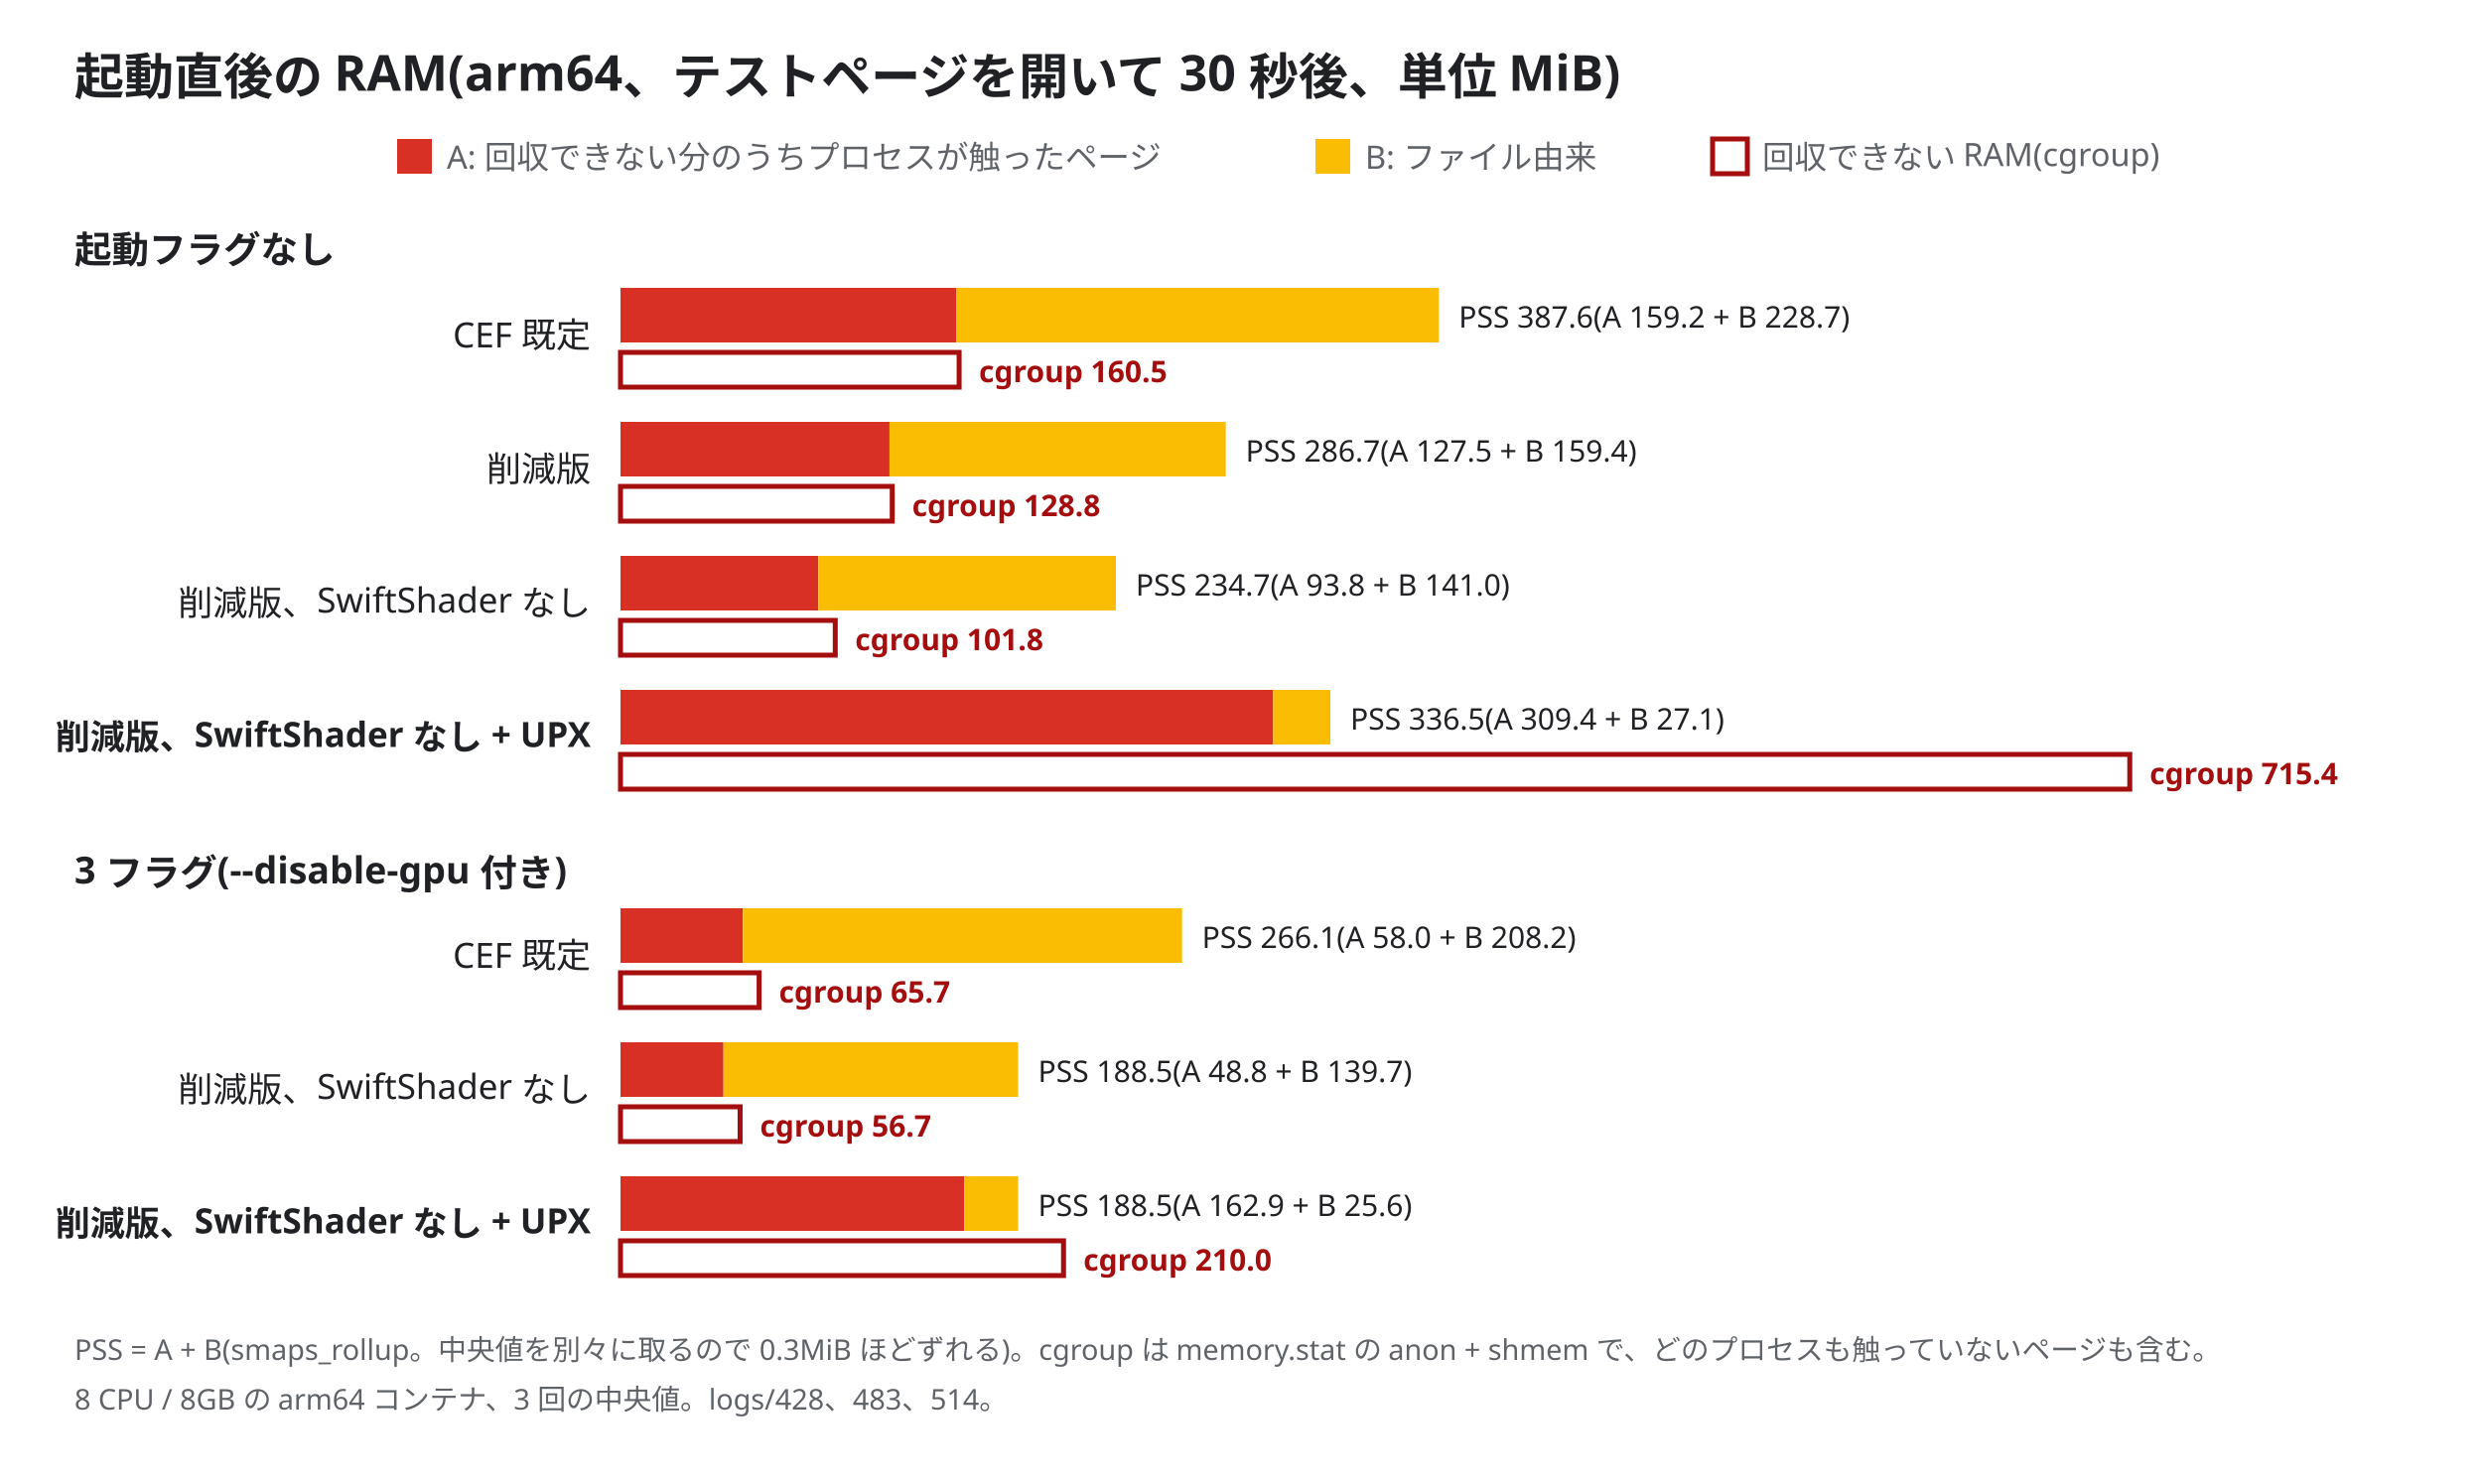
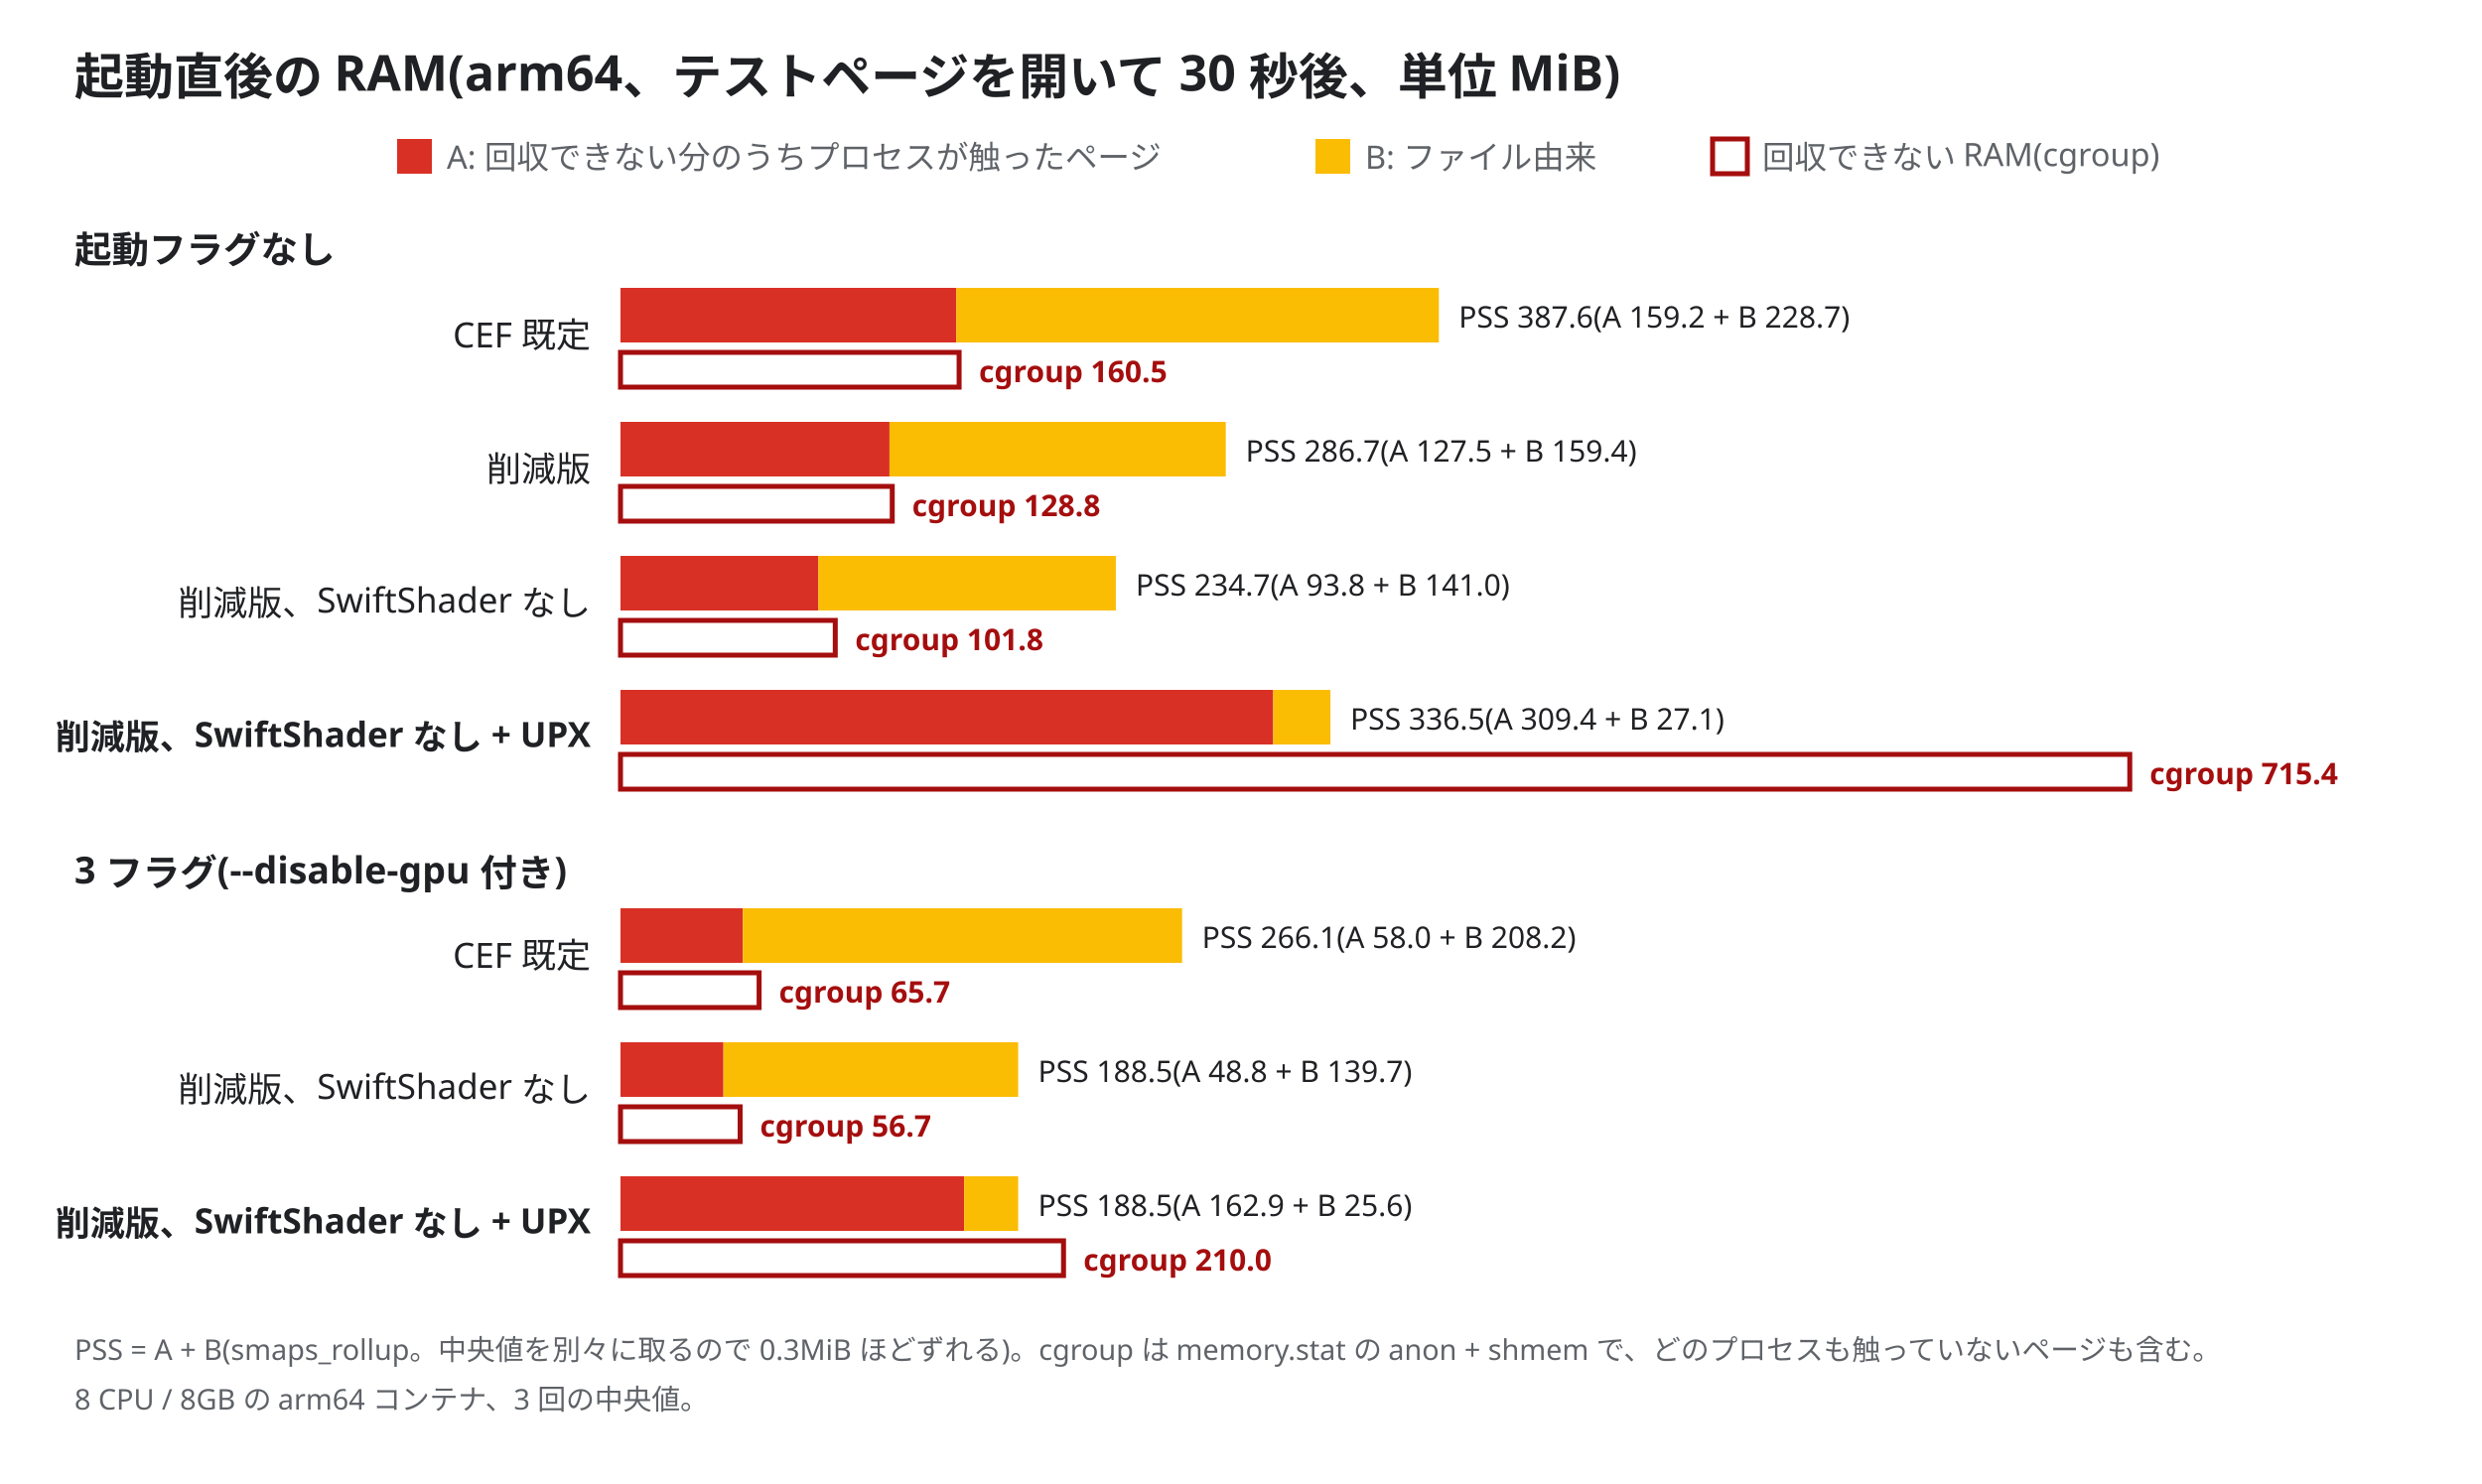
<svg xmlns="http://www.w3.org/2000/svg" width="1000" height="598" viewBox="0 0 1000 598" font-family="Hiragino Sans, Hiragino Kaku Gothic ProN, sans-serif">
  <rect width="1000" height="598" fill="#fff" />
  <text x="30" y="38" font-size="20" text-anchor="start" fill="#202124" font-weight="bold">起動直後の RAM(arm64、テストページを開いて 30 秒後、単位 MiB)</text>
  <rect x="160" y="56" width="14" height="14" rx="0" fill="#d93025" stroke="none" stroke-width="1" />
  <text x="180" y="68" font-size="13" text-anchor="start" fill="#5f6368">A: 回収できない分のうちプロセスが触ったページ</text>
  <rect x="530" y="56" width="14" height="14" rx="0" fill="#fbbc04" stroke="none" stroke-width="1" />
  <text x="550" y="68" font-size="13" text-anchor="start" fill="#5f6368">B: ファイル由来</text>
  <rect x="690" y="56" width="14" height="14" rx="0" fill="#fff" stroke="#a50e0e" stroke-width="2" />
  <text x="710" y="68" font-size="13" text-anchor="start" fill="#5f6368">回収できない RAM(cgroup)</text>
  <text x="30" y="106" font-size="15" text-anchor="start" fill="#202124" font-weight="bold">起動フラグなし</text>
  <text x="238" y="140" font-size="14" text-anchor="end" fill="#202124">CEF 既定</text>
  <rect x="250" y="116" width="135.32" height="22" rx="0" fill="#d93025" stroke="none" stroke-width="1" />
  <rect x="385.32" y="116" width="194.395" height="22" rx="0" fill="#fbbc04" stroke="none" stroke-width="1" />
  <text x="587.715" y="132" font-size="12" text-anchor="start" fill="#202124">PSS 387.6(A 159.2 + B 228.7)</text>
  <rect x="250" y="142" width="136.425" height="14" rx="0" fill="#fff" stroke="#a50e0e" stroke-width="2" />
  <text x="394.425" y="154" font-size="12" text-anchor="start" fill="#a50e0e" font-weight="bold">cgroup 160.5</text>
  <text x="238" y="194" font-size="14" text-anchor="end" fill="#202124">削減版</text>
  <rect x="250" y="170" width="108.375" height="22" rx="0" fill="#d93025" stroke="none" stroke-width="1" />
  <rect x="358.375" y="170" width="135.49" height="22" rx="0" fill="#fbbc04" stroke="none" stroke-width="1" />
  <text x="501.865" y="186" font-size="12" text-anchor="start" fill="#202124">PSS 286.7(A 127.5 + B 159.4)</text>
  <rect x="250" y="196" width="109.48" height="14" rx="0" fill="#fff" stroke="#a50e0e" stroke-width="2" />
  <text x="367.48" y="208" font-size="12" text-anchor="start" fill="#a50e0e" font-weight="bold">cgroup 128.8</text>
  <text x="238" y="248" font-size="14" text-anchor="end" fill="#202124">削減版、SwiftShader なし</text>
  <rect x="250" y="224" width="79.73" height="22" rx="0" fill="#d93025" stroke="none" stroke-width="1" />
  <rect x="329.73" y="224" width="119.85" height="22" rx="0" fill="#fbbc04" stroke="none" stroke-width="1" />
  <text x="457.58" y="240" font-size="12" text-anchor="start" fill="#202124">PSS 234.7(A 93.8 + B 141.0)</text>
  <rect x="250" y="250" width="86.53" height="14" rx="0" fill="#fff" stroke="#a50e0e" stroke-width="2" />
  <text x="344.53" y="262" font-size="12" text-anchor="start" fill="#a50e0e" font-weight="bold">cgroup 101.8</text>
  <text x="238" y="302" font-size="14" text-anchor="end" fill="#202124" font-weight="bold">削減版、SwiftShader なし + UPX</text>
  <rect x="250" y="278" width="262.99" height="22" rx="0" fill="#d93025" stroke="none" stroke-width="1" />
  <rect x="512.99" y="278" width="23.035" height="22" rx="0" fill="#fbbc04" stroke="none" stroke-width="1" />
  <text x="544.025" y="294" font-size="12" text-anchor="start" fill="#202124">PSS 336.5(A 309.4 + B 27.1)</text>
  <rect x="250" y="304" width="608.09" height="14" rx="0" fill="#fff" stroke="#a50e0e" stroke-width="2" />
  <text x="866.09" y="316" font-size="12" text-anchor="start" fill="#a50e0e" font-weight="bold">cgroup 715.4</text>
  <text x="30" y="356" font-size="15" text-anchor="start" fill="#202124" font-weight="bold">3 フラグ(--disable-gpu 付き)</text>
  <text x="238" y="390" font-size="14" text-anchor="end" fill="#202124">CEF 既定</text>
  <rect x="250" y="366" width="49.3" height="22" rx="0" fill="#d93025" stroke="none" stroke-width="1" />
  <rect x="299.3" y="366" width="176.97" height="22" rx="0" fill="#fbbc04" stroke="none" stroke-width="1" />
  <text x="484.27" y="382" font-size="12" text-anchor="start" fill="#202124">PSS 266.1(A 58.0 + B 208.2)</text>
  <rect x="250" y="392" width="55.845" height="14" rx="0" fill="#fff" stroke="#a50e0e" stroke-width="2" />
  <text x="313.845" y="404" font-size="12" text-anchor="start" fill="#a50e0e" font-weight="bold">cgroup 65.7</text>
  <text x="238" y="444" font-size="14" text-anchor="end" fill="#202124">削減版、SwiftShader なし</text>
  <rect x="250" y="420" width="41.48" height="22" rx="0" fill="#d93025" stroke="none" stroke-width="1" />
  <rect x="291.48" y="420" width="118.745" height="22" rx="0" fill="#fbbc04" stroke="none" stroke-width="1" />
  <text x="418.225" y="436" font-size="12" text-anchor="start" fill="#202124">PSS 188.5(A 48.8 + B 139.7)</text>
  <rect x="250" y="446" width="48.195" height="14" rx="0" fill="#fff" stroke="#a50e0e" stroke-width="2" />
  <text x="306.195" y="458" font-size="12" text-anchor="start" fill="#a50e0e" font-weight="bold">cgroup 56.7</text>
  <text x="238" y="498" font-size="14" text-anchor="end" fill="#202124" font-weight="bold">削減版、SwiftShader なし + UPX</text>
  <rect x="250" y="474" width="138.465" height="22" rx="0" fill="#d93025" stroke="none" stroke-width="1" />
  <rect x="388.465" y="474" width="21.76" height="22" rx="0" fill="#fbbc04" stroke="none" stroke-width="1" />
  <text x="418.225" y="490" font-size="12" text-anchor="start" fill="#202124">PSS 188.5(A 162.9 + B 25.6)</text>
  <rect x="250" y="500" width="178.5" height="14" rx="0" fill="#fff" stroke="#a50e0e" stroke-width="2" />
  <text x="436.5" y="512" font-size="12" text-anchor="start" fill="#a50e0e" font-weight="bold">cgroup 210.0</text>
  <text x="30" y="548" font-size="11.5" text-anchor="start" fill="#5f6368">PSS = A + B(smaps_rollup。中央値を別々に取るので 0.3MiB ほどずれる)。cgroup は memory.stat の anon + shmem で、どのプロセスも触っていないページも含む。</text>
-   <text x="30" y="568" font-size="11.5" text-anchor="start" fill="#5f6368">8 CPU / 8GB の arm64 コンテナ、3 回の中央値。logs/428、483、514。</text>
+   <text x="30" y="568" font-size="11.5" text-anchor="start" fill="#5f6368">8 CPU / 8GB の arm64 コンテナ、3 回の中央値。</text>
</svg>
